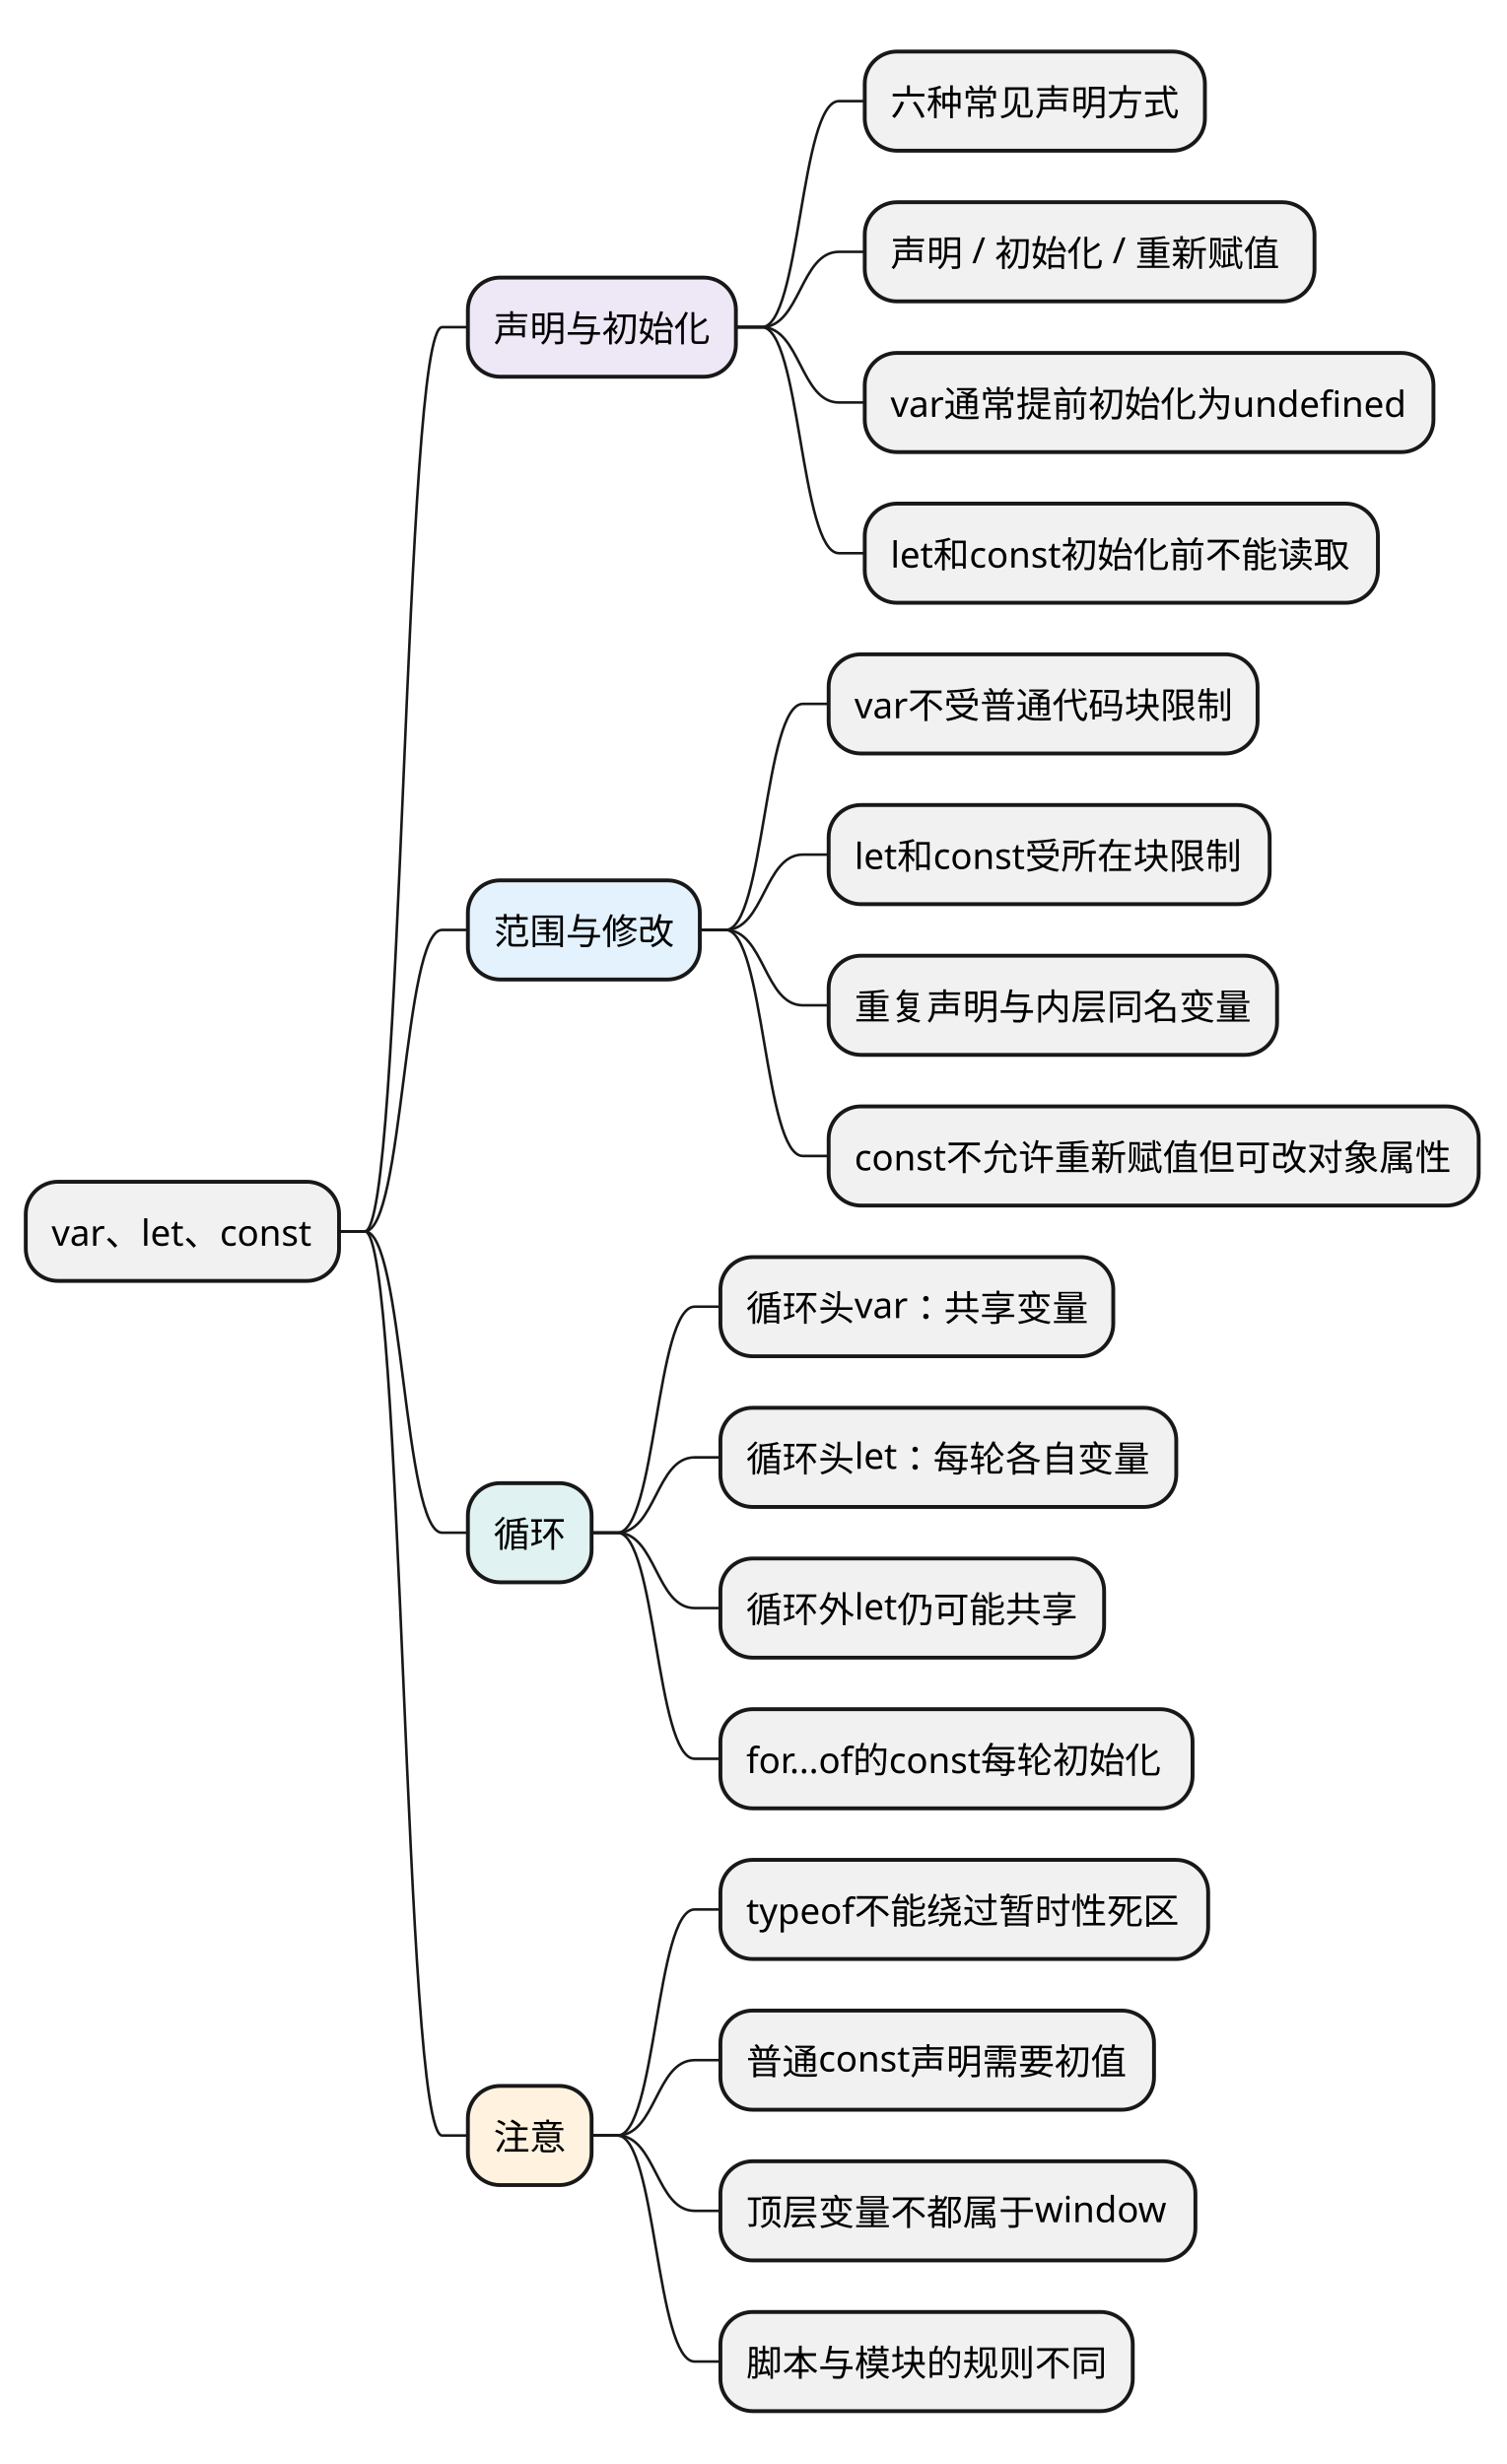
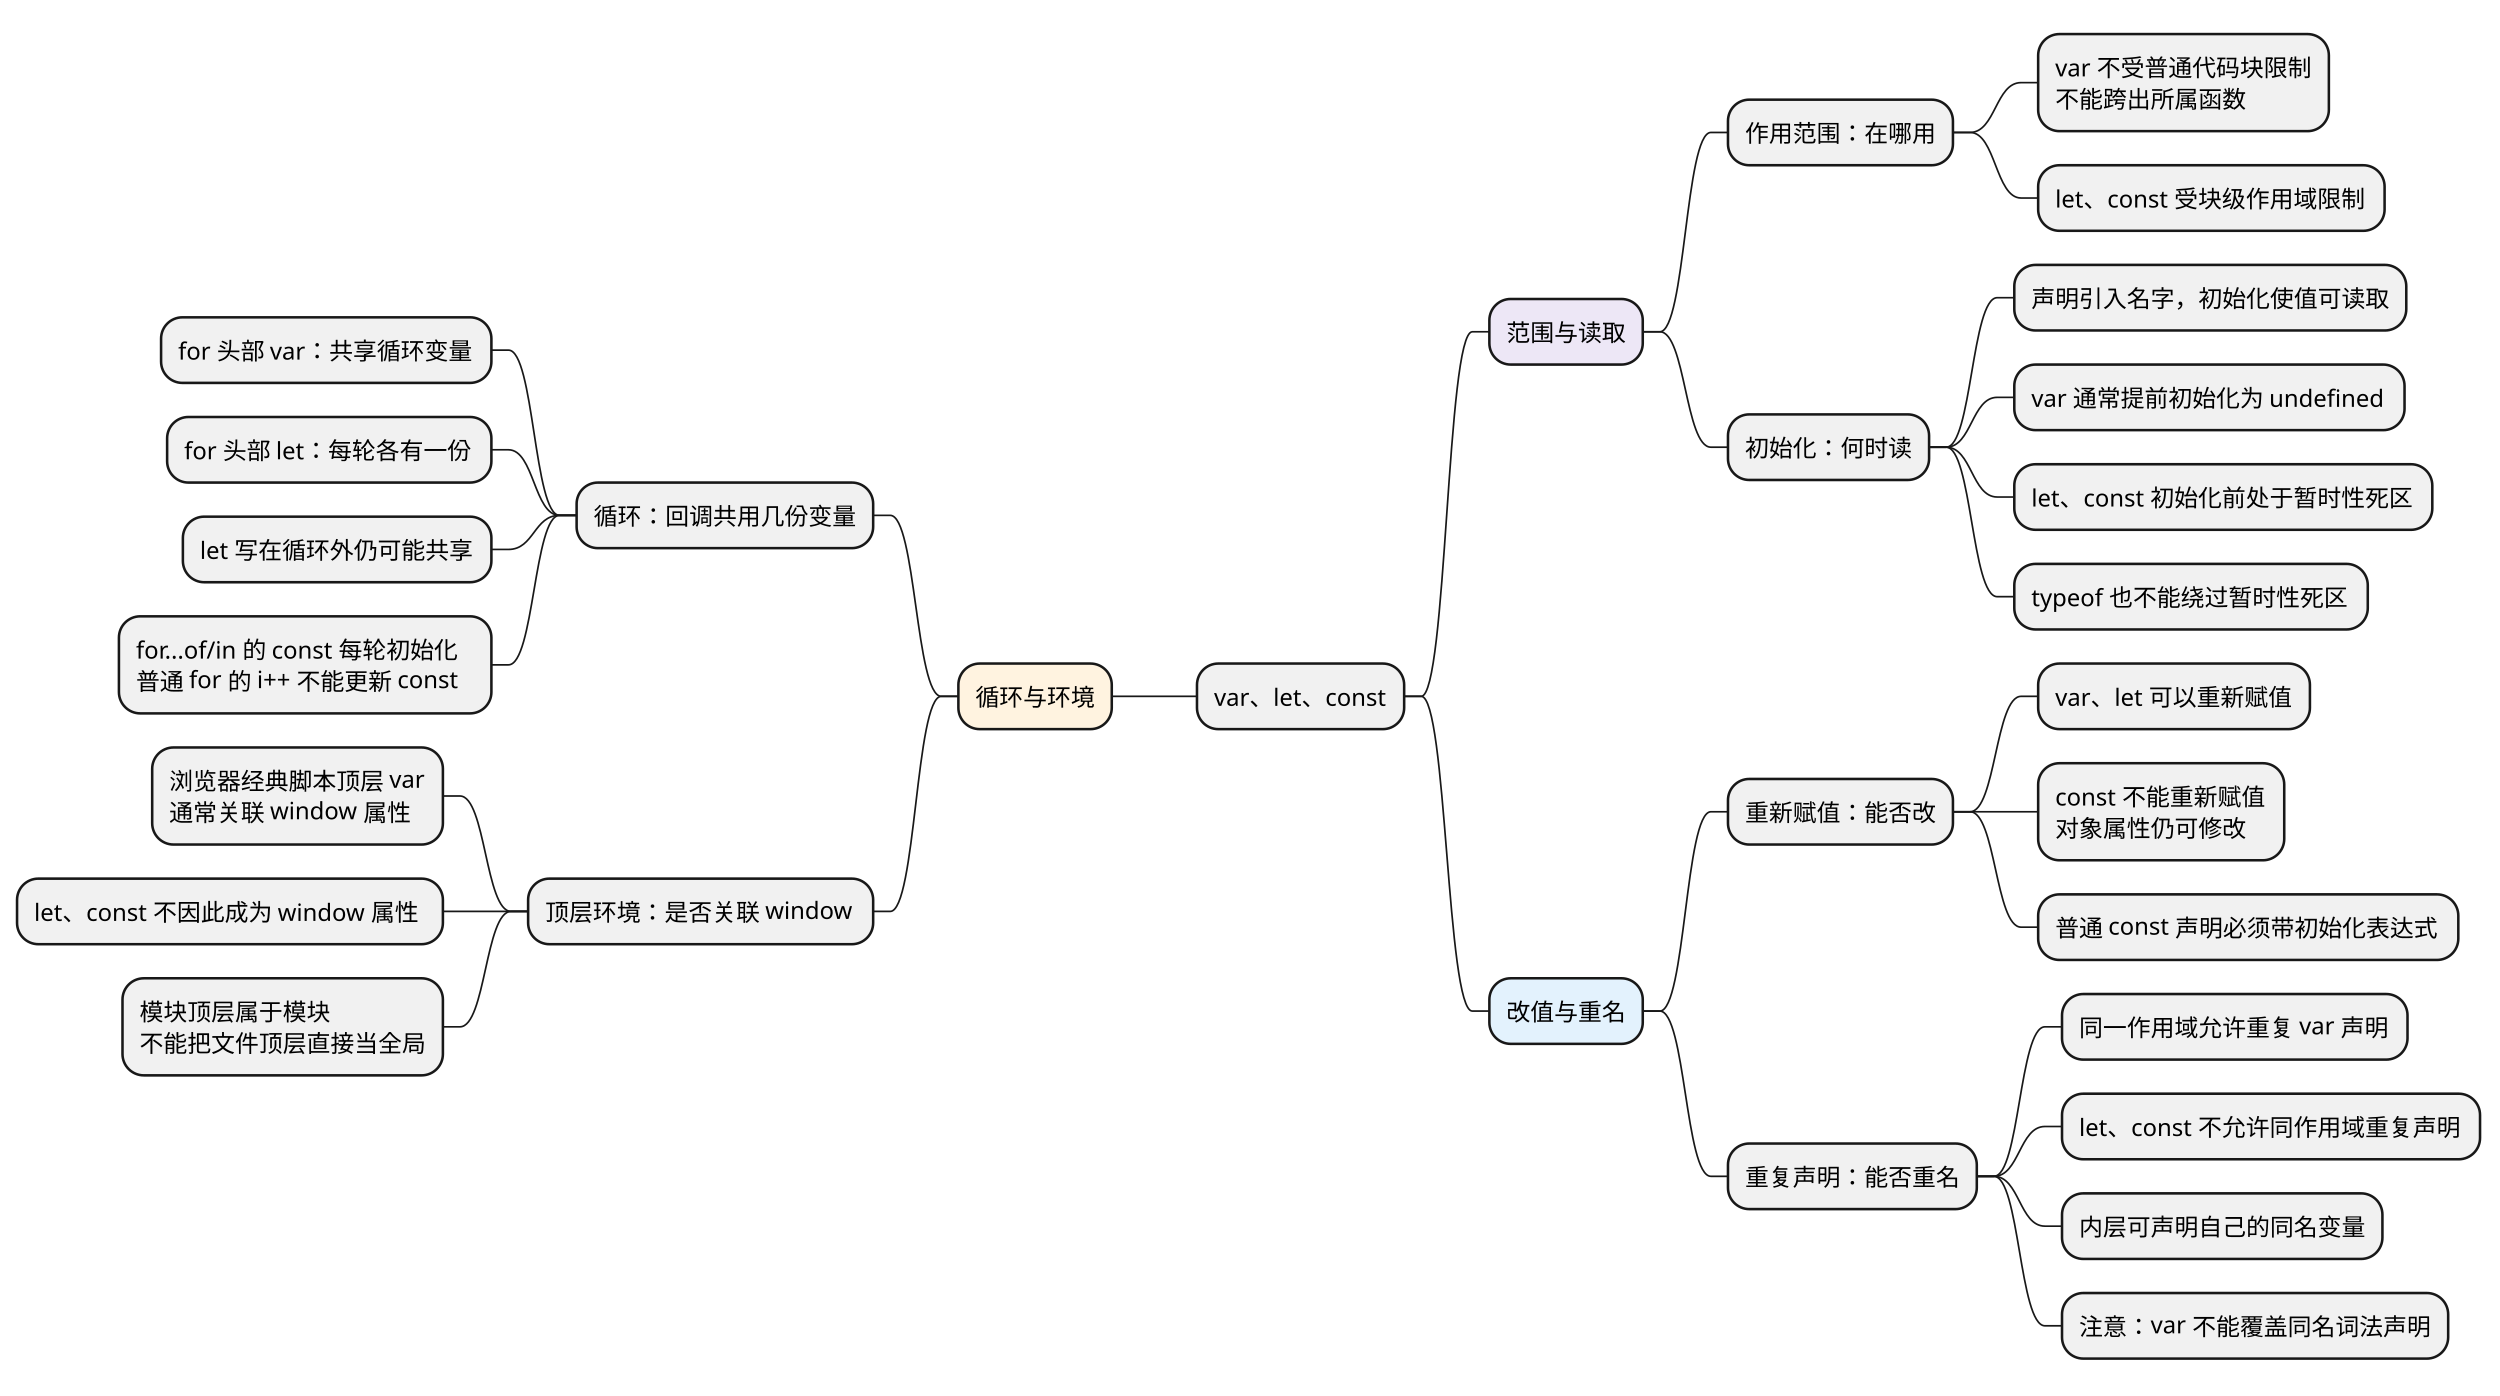
- <svg xmlns="http://www.w3.org/2000/svg" contentStyleType="text/css" data-diagram-type="MINDMAP" height="996.875px" preserveAspectRatio="none" style="width:609px;height:996px;background:#FFFFFF;" version="1.1" viewBox="0 0 609 996" width="609.375px" zoomAndPan="magnify">
+ <svg xmlns="http://www.w3.org/2000/svg" contentStyleType="text/css" data-diagram-type="MINDMAP" height="853.125px" preserveAspectRatio="none" style="width:1528px;height:853px;background:#FFFFFF;" version="1.1" viewBox="0 0 1528 853" width="1528.125px" zoomAndPan="magnify">
  <defs />
  <g>
-     <rect fill="#F1F1F1" height="40.081" rx="13.021" ry="13.021" style="stroke:#181818;stroke-width:1.562;" width="126.627" x="10.417" y="477.689" />
-     <text fill="#000000" font-family="Microsoft YaHei" font-size="14.583" lengthAdjust="spacing" textLength="105.793" x="20.833" y="503.536">var、let、const</text>
-     <rect fill="#EDE7F6" height="40.081" rx="13.021" ry="13.021" style="stroke:#181818;stroke-width:1.562;" width="108.333" x="189.127" y="112.204" />
-     <text fill="#000000" font-family="Microsoft YaHei" font-size="14.583" lengthAdjust="spacing" textLength="87.5" x="199.543" y="138.052">声明与初始化</text>
-     <rect fill="#F1F1F1" height="40.081" rx="13.021" ry="13.021" style="stroke:#181818;stroke-width:1.562;" width="137.5" x="349.543" y="20.833" />
-     <text fill="#000000" font-family="Microsoft YaHei" font-size="14.583" lengthAdjust="spacing" textLength="116.667" x="359.96" y="46.681">六种常见声明方式</text>
-     <path d="M297.46,132.245 L307.877,132.245 C323.502,132.245 323.502,40.874 339.127,40.874 L349.543,40.874" fill="none" style="stroke:#181818;stroke-width:1.042;" />
-     <rect fill="#F1F1F1" height="40.081" rx="13.021" ry="13.021" style="stroke:#181818;stroke-width:1.562;" width="181.805" x="349.543" y="81.747" />
-     <text fill="#000000" font-family="Microsoft YaHei" font-size="14.583" lengthAdjust="spacing" textLength="160.972" x="359.96" y="107.595">声明 / 初始化 / 重新赋值</text>
-     <path d="M297.46,132.245 L307.877,132.245 C323.502,132.245 323.502,101.788 339.127,101.788 L349.543,101.788" fill="none" style="stroke:#181818;stroke-width:1.042;" />
-     <rect fill="#F1F1F1" height="40.081" rx="13.021" ry="13.021" style="stroke:#181818;stroke-width:1.562;" width="229.885" x="349.543" y="142.661" />
-     <text fill="#000000" font-family="Microsoft YaHei" font-size="14.583" lengthAdjust="spacing" textLength="209.052" x="359.96" y="168.509">var通常提前初始化为undefined</text>
-     <path d="M297.46,132.245 L307.877,132.245 C323.502,132.245 323.502,162.702 339.127,162.702 L349.543,162.702" fill="none" style="stroke:#181818;stroke-width:1.042;" />
-     <rect fill="#F1F1F1" height="40.081" rx="13.021" ry="13.021" style="stroke:#181818;stroke-width:1.562;" width="207.426" x="349.543" y="203.576" />
-     <text fill="#000000" font-family="Microsoft YaHei" font-size="14.583" lengthAdjust="spacing" textLength="186.593" x="359.96" y="229.423">let和const初始化前不能读取</text>
-     <path d="M297.46,132.245 L307.877,132.245 C323.502,132.245 323.502,223.616 339.127,223.616 L349.543,223.616" fill="none" style="stroke:#181818;stroke-width:1.042;" />
-     <path d="M137.043,497.729 L147.46,497.729 C163.085,497.729 163.085,132.245 178.71,132.245 L189.127,132.245" fill="none" style="stroke:#181818;stroke-width:1.042;" />
-     <rect fill="#E3F2FD" height="40.081" rx="13.021" ry="13.021" style="stroke:#181818;stroke-width:1.562;" width="93.75" x="189.127" y="355.861" />
-     <text fill="#000000" font-family="Microsoft YaHei" font-size="14.583" lengthAdjust="spacing" textLength="72.917" x="199.543" y="381.708">范围与修改</text>
-     <rect fill="#F1F1F1" height="40.081" rx="13.021" ry="13.021" style="stroke:#181818;stroke-width:1.562;" width="173.367" x="334.96" y="264.49" />
-     <text fill="#000000" font-family="Microsoft YaHei" font-size="14.583" lengthAdjust="spacing" textLength="152.534" x="345.377" y="290.337">var不受普通代码块限制</text>
-     <path d="M282.877,375.901 L293.293,375.901 C308.918,375.901 308.918,284.53 324.543,284.53 L334.96,284.53" fill="none" style="stroke:#181818;stroke-width:1.042;" />
-     <rect fill="#F1F1F1" height="40.081" rx="13.021" ry="13.021" style="stroke:#181818;stroke-width:1.562;" width="178.259" x="334.96" y="325.404" />
-     <text fill="#000000" font-family="Microsoft YaHei" font-size="14.583" lengthAdjust="spacing" textLength="157.426" x="345.377" y="351.251">let和const受所在块限制</text>
-     <path d="M282.877,375.901 L293.293,375.901 C308.918,375.901 308.918,345.444 324.543,345.444 L334.96,345.444" fill="none" style="stroke:#181818;stroke-width:1.042;" />
-     <rect fill="#F1F1F1" height="40.081" rx="13.021" ry="13.021" style="stroke:#181818;stroke-width:1.562;" width="181.25" x="334.96" y="386.318" />
-     <text fill="#000000" font-family="Microsoft YaHei" font-size="14.583" lengthAdjust="spacing" textLength="160.417" x="345.377" y="412.165">重复声明与内层同名变量</text>
-     <path d="M282.877,375.901 L293.293,375.901 C308.918,375.901 308.918,406.358 324.543,406.358 L334.96,406.358" fill="none" style="stroke:#181818;stroke-width:1.042;" />
-     <rect fill="#F1F1F1" height="40.081" rx="13.021" ry="13.021" style="stroke:#181818;stroke-width:1.562;" width="262.754" x="334.96" y="447.232" />
-     <text fill="#000000" font-family="Microsoft YaHei" font-size="14.583" lengthAdjust="spacing" textLength="241.921" x="345.377" y="473.079">const不允许重新赋值但可改对象属性</text>
-     <path d="M282.877,375.901 L293.293,375.901 C308.918,375.901 308.918,467.272 324.543,467.272 L334.96,467.272" fill="none" style="stroke:#181818;stroke-width:1.042;" />
-     <path d="M137.043,497.729 L147.46,497.729 C163.085,497.729 163.085,375.901 178.71,375.901 L189.127,375.901" fill="none" style="stroke:#181818;stroke-width:1.042;" />
-     <rect fill="#E0F2F1" height="40.081" rx="13.021" ry="13.021" style="stroke:#181818;stroke-width:1.562;" width="50" x="189.127" y="599.517" />
-     <text fill="#000000" font-family="Microsoft YaHei" font-size="14.583" lengthAdjust="spacing" textLength="29.167" x="199.543" y="625.365">循环</text>
-     <rect fill="#F1F1F1" height="40.081" rx="13.021" ry="13.021" style="stroke:#181818;stroke-width:1.562;" width="158.784" x="291.21" y="508.146" />
-     <text fill="#000000" font-family="Microsoft YaHei" font-size="14.583" lengthAdjust="spacing" textLength="137.951" x="301.627" y="533.994">循环头var：共享变量</text>
-     <path d="M239.127,619.558 L249.543,619.558 C265.168,619.558 265.168,528.187 280.793,528.187 L291.21,528.187" fill="none" style="stroke:#181818;stroke-width:1.042;" />
-     <rect fill="#F1F1F1" height="40.081" rx="13.021" ry="13.021" style="stroke:#181818;stroke-width:1.562;" width="184.255" x="291.21" y="569.06" />
-     <text fill="#000000" font-family="Microsoft YaHei" font-size="14.583" lengthAdjust="spacing" textLength="163.422" x="301.627" y="594.908">循环头let：每轮各自变量</text>
-     <path d="M239.127,619.558 L249.543,619.558 C265.168,619.558 265.168,589.101 280.793,589.101 L291.21,589.101" fill="none" style="stroke:#181818;stroke-width:1.042;" />
-     <rect fill="#F1F1F1" height="40.081" rx="13.021" ry="13.021" style="stroke:#181818;stroke-width:1.562;" width="155.088" x="291.21" y="629.974" />
-     <text fill="#000000" font-family="Microsoft YaHei" font-size="14.583" lengthAdjust="spacing" textLength="134.255" x="301.627" y="655.822">循环外let仍可能共享</text>
-     <path d="M239.127,619.558 L249.543,619.558 C265.168,619.558 265.168,650.015 280.793,650.015 L291.21,650.015" fill="none" style="stroke:#181818;stroke-width:1.042;" />
-     <rect fill="#F1F1F1" height="40.081" rx="13.021" ry="13.021" style="stroke:#181818;stroke-width:1.562;" width="190.842" x="291.21" y="690.889" />
-     <text fill="#000000" font-family="Microsoft YaHei" font-size="14.583" lengthAdjust="spacing" textLength="170.008" x="301.627" y="716.736">for...of的const每轮初始化</text>
-     <path d="M239.127,619.558 L249.543,619.558 C265.168,619.558 265.168,710.929 280.793,710.929 L291.21,710.929" fill="none" style="stroke:#181818;stroke-width:1.042;" />
-     <path d="M137.043,497.729 L147.46,497.729 C163.085,497.729 163.085,619.558 178.71,619.558 L189.127,619.558" fill="none" style="stroke:#181818;stroke-width:1.042;" />
-     <rect fill="#FFF3E0" height="40.081" rx="13.021" ry="13.021" style="stroke:#181818;stroke-width:1.562;" width="50" x="189.127" y="843.174" />
-     <text fill="#000000" font-family="Microsoft YaHei" font-size="14.583" lengthAdjust="spacing" textLength="29.167" x="199.543" y="869.021">注意</text>
-     <rect fill="#F1F1F1" height="40.081" rx="13.021" ry="13.021" style="stroke:#181818;stroke-width:1.562;" width="197.151" x="291.21" y="751.803" />
-     <text fill="#000000" font-family="Microsoft YaHei" font-size="14.583" lengthAdjust="spacing" textLength="176.317" x="301.627" y="777.65">typeof不能绕过暂时性死区</text>
-     <path d="M239.127,863.214 L249.543,863.214 C265.168,863.214 265.168,771.843 280.793,771.843 L291.21,771.843" fill="none" style="stroke:#181818;stroke-width:1.042;" />
-     <rect fill="#F1F1F1" height="40.081" rx="13.021" ry="13.021" style="stroke:#181818;stroke-width:1.562;" width="175.254" x="291.21" y="812.717" />
-     <text fill="#000000" font-family="Microsoft YaHei" font-size="14.583" lengthAdjust="spacing" textLength="154.421" x="301.627" y="838.564">普通const声明需要初值</text>
-     <path d="M239.127,863.214 L249.543,863.214 C265.168,863.214 265.168,832.757 280.793,832.757 L291.21,832.757" fill="none" style="stroke:#181818;stroke-width:1.042;" />
-     <rect fill="#F1F1F1" height="40.081" rx="13.021" ry="13.021" style="stroke:#181818;stroke-width:1.562;" width="191.995" x="291.21" y="873.631" />
-     <text fill="#000000" font-family="Microsoft YaHei" font-size="14.583" lengthAdjust="spacing" textLength="171.162" x="301.627" y="899.478">顶层变量不都属于window</text>
-     <path d="M239.127,863.214 L249.543,863.214 C265.168,863.214 265.168,893.671 280.793,893.671 L291.21,893.671" fill="none" style="stroke:#181818;stroke-width:1.042;" />
-     <rect fill="#F1F1F1" height="40.081" rx="13.021" ry="13.021" style="stroke:#181818;stroke-width:1.562;" width="166.667" x="291.21" y="934.545" />
-     <text fill="#000000" font-family="Microsoft YaHei" font-size="14.583" lengthAdjust="spacing" textLength="145.833" x="301.627" y="960.392">脚本与模块的规则不同</text>
-     <path d="M239.127,863.214 L249.543,863.214 C265.168,863.214 265.168,954.585 280.793,954.585 L291.21,954.585" fill="none" style="stroke:#181818;stroke-width:1.042;" />
-     <path d="M137.043,497.729 L147.46,497.729 C163.085,497.729 163.085,863.214 178.71,863.214 L189.127,863.214" fill="none" style="stroke:#181818;stroke-width:1.042;" />
+     <rect fill="#F1F1F1" height="40.081" rx="13.021" ry="13.021" style="stroke:#181818;stroke-width:1.562;" width="126.627" x="731.594" y="405.565" />
+     <text fill="#000000" font-family="Microsoft YaHei" font-size="14.583" lengthAdjust="spacing" textLength="105.793" x="742.01" y="431.413">var、let、const</text>
+     <rect fill="#EDE7F6" height="40.081" rx="13.021" ry="13.021" style="stroke:#181818;stroke-width:1.562;" width="93.75" x="910.304" y="182.742" />
+     <text fill="#000000" font-family="Microsoft YaHei" font-size="14.583" lengthAdjust="spacing" textLength="72.917" x="920.72" y="208.59">范围与读取</text>
+     <rect fill="#F1F1F1" height="40.081" rx="13.021" ry="13.021" style="stroke:#181818;stroke-width:1.562;" width="137.5" x="1056.137" y="60.914" />
+     <text fill="#000000" font-family="Microsoft YaHei" font-size="14.583" lengthAdjust="spacing" textLength="116.667" x="1066.554" y="86.761">作用范围：在哪用</text>
+     <rect fill="#F1F1F1" height="59.328" rx="13.021" ry="13.021" style="stroke:#181818;stroke-width:1.562;" width="177.683" x="1245.72" y="20.833" />
+     <text fill="#000000" font-family="Microsoft YaHei" font-size="14.583" lengthAdjust="spacing" textLength="156.849" x="1256.137" y="46.681">var 不受普通代码块限制</text>
+     <text fill="#000000" font-family="Microsoft YaHei" font-size="14.583" lengthAdjust="spacing" textLength="116.667" x="1256.137" y="65.928">不能跨出所属函数</text>
+     <path d="M1193.637,80.954 L1204.054,80.954 C1219.679,80.954 1219.679,50.497 1235.304,50.497 L1245.72,50.497" fill="none" style="stroke:#181818;stroke-width:1.042;" />
+     <rect fill="#F1F1F1" height="40.081" rx="13.021" ry="13.021" style="stroke:#181818;stroke-width:1.562;" width="211.741" x="1245.72" y="100.995" />
+     <text fill="#000000" font-family="Microsoft YaHei" font-size="14.583" lengthAdjust="spacing" textLength="190.908" x="1256.137" y="126.842">let、const 受块级作用域限制</text>
+     <path d="M1193.637,80.954 L1204.054,80.954 C1219.679,80.954 1219.679,121.035 1235.304,121.035 L1245.72,121.035" fill="none" style="stroke:#181818;stroke-width:1.042;" />
+     <path d="M1004.054,202.783 L1014.47,202.783 C1030.095,202.783 1030.095,80.954 1045.72,80.954 L1056.137,80.954" fill="none" style="stroke:#181818;stroke-width:1.042;" />
+     <rect fill="#F1F1F1" height="40.081" rx="13.021" ry="13.021" style="stroke:#181818;stroke-width:1.562;" width="122.917" x="1056.137" y="253.28" />
+     <text fill="#000000" font-family="Microsoft YaHei" font-size="14.583" lengthAdjust="spacing" textLength="102.083" x="1066.554" y="279.127">初始化：何时读</text>
+     <rect fill="#F1F1F1" height="40.081" rx="13.021" ry="13.021" style="stroke:#181818;stroke-width:1.562;" width="239.583" x="1231.137" y="161.909" />
+     <text fill="#000000" font-family="Microsoft YaHei" font-size="14.583" lengthAdjust="spacing" textLength="218.75" x="1241.554" y="187.756">声明引入名字，初始化使值可读取</text>
+     <path d="M1179.054,273.32 L1189.47,273.32 C1205.095,273.32 1205.095,181.949 1220.72,181.949 L1231.137,181.949" fill="none" style="stroke:#181818;stroke-width:1.042;" />
+     <rect fill="#F1F1F1" height="40.081" rx="13.021" ry="13.021" style="stroke:#181818;stroke-width:1.562;" width="238.515" x="1231.137" y="222.823" />
+     <text fill="#000000" font-family="Microsoft YaHei" font-size="14.583" lengthAdjust="spacing" textLength="217.682" x="1241.554" y="248.671">var 通常提前初始化为 undefined</text>
+     <path d="M1179.054,273.32 L1189.47,273.32 C1205.095,273.32 1205.095,242.863 1220.72,242.863 L1231.137,242.863" fill="none" style="stroke:#181818;stroke-width:1.042;" />
+     <rect fill="#F1F1F1" height="40.081" rx="13.021" ry="13.021" style="stroke:#181818;stroke-width:1.562;" width="255.491" x="1231.137" y="283.737" />
+     <text fill="#000000" font-family="Microsoft YaHei" font-size="14.583" lengthAdjust="spacing" textLength="234.658" x="1241.554" y="309.585">let、const 初始化前处于暂时性死区</text>
+     <path d="M1179.054,273.32 L1189.47,273.32 C1205.095,273.32 1205.095,303.778 1220.72,303.778 L1231.137,303.778" fill="none" style="stroke:#181818;stroke-width:1.042;" />
+     <rect fill="#F1F1F1" height="40.081" rx="13.021" ry="13.021" style="stroke:#181818;stroke-width:1.562;" width="216.049" x="1231.137" y="344.651" />
+     <text fill="#000000" font-family="Microsoft YaHei" font-size="14.583" lengthAdjust="spacing" textLength="195.216" x="1241.554" y="370.499">typeof 也不能绕过暂时性死区</text>
+     <path d="M1179.054,273.32 L1189.47,273.32 C1205.095,273.32 1205.095,364.692 1220.72,364.692 L1231.137,364.692" fill="none" style="stroke:#181818;stroke-width:1.042;" />
+     <path d="M1004.054,202.783 L1014.47,202.783 C1030.095,202.783 1030.095,273.32 1045.72,273.32 L1056.137,273.32" fill="none" style="stroke:#181818;stroke-width:1.042;" />
+     <path d="M858.22,425.606 L868.637,425.606 C884.262,425.606 884.262,202.783 899.887,202.783 L910.304,202.783" fill="none" style="stroke:#181818;stroke-width:1.042;" />
+     <rect fill="#E3F2FD" height="40.081" rx="13.021" ry="13.021" style="stroke:#181818;stroke-width:1.562;" width="93.75" x="910.304" y="597.931" />
+     <text fill="#000000" font-family="Microsoft YaHei" font-size="14.583" lengthAdjust="spacing" textLength="72.917" x="920.72" y="623.779">改值与重名</text>
+     <rect fill="#F1F1F1" height="40.081" rx="13.021" ry="13.021" style="stroke:#181818;stroke-width:1.562;" width="137.5" x="1056.137" y="476.103" />
+     <text fill="#000000" font-family="Microsoft YaHei" font-size="14.583" lengthAdjust="spacing" textLength="116.667" x="1066.554" y="501.951">重新赋值：能否改</text>
+     <rect fill="#F1F1F1" height="40.081" rx="13.021" ry="13.021" style="stroke:#181818;stroke-width:1.562;" width="166.104" x="1245.72" y="405.565" />
+     <text fill="#000000" font-family="Microsoft YaHei" font-size="14.583" lengthAdjust="spacing" textLength="145.271" x="1256.137" y="431.413">var、let 可以重新赋值</text>
+     <path d="M1193.637,496.144 L1204.054,496.144 C1219.679,496.144 1219.679,425.606 1235.304,425.606 L1245.72,425.606" fill="none" style="stroke:#181818;stroke-width:1.042;" />
+     <rect fill="#F1F1F1" height="59.328" rx="13.021" ry="13.021" style="stroke:#181818;stroke-width:1.562;" width="150.403" x="1245.72" y="466.479" />
+     <text fill="#000000" font-family="Microsoft YaHei" font-size="14.583" lengthAdjust="spacing" textLength="129.57" x="1256.137" y="492.327">const 不能重新赋值</text>
+     <text fill="#000000" font-family="Microsoft YaHei" font-size="14.583" lengthAdjust="spacing" textLength="116.667" x="1256.137" y="511.574">对象属性仍可修改</text>
+     <path d="M1193.637,496.144 L1204.054,496.144 C1219.679,496.144 1219.679,496.144 1235.304,496.144 L1245.72,496.144" fill="none" style="stroke:#181818;stroke-width:1.042;" />
+     <rect fill="#F1F1F1" height="40.081" rx="13.021" ry="13.021" style="stroke:#181818;stroke-width:1.562;" width="256.801" x="1245.72" y="546.641" />
+     <text fill="#000000" font-family="Microsoft YaHei" font-size="14.583" lengthAdjust="spacing" textLength="235.968" x="1256.137" y="572.488">普通 const 声明必须带初始化表达式</text>
+     <path d="M1193.637,496.144 L1204.054,496.144 C1219.679,496.144 1219.679,566.681 1235.304,566.681 L1245.72,566.681" fill="none" style="stroke:#181818;stroke-width:1.042;" />
+     <path d="M1004.054,617.972 L1014.47,617.972 C1030.095,617.972 1030.095,496.144 1045.72,496.144 L1056.137,496.144" fill="none" style="stroke:#181818;stroke-width:1.042;" />
+     <rect fill="#F1F1F1" height="40.081" rx="13.021" ry="13.021" style="stroke:#181818;stroke-width:1.562;" width="152.083" x="1056.137" y="698.926" />
+     <text fill="#000000" font-family="Microsoft YaHei" font-size="14.583" lengthAdjust="spacing" textLength="131.25" x="1066.554" y="724.774">重复声明：能否重名</text>
+     <rect fill="#F1F1F1" height="40.081" rx="13.021" ry="13.021" style="stroke:#181818;stroke-width:1.562;" width="211.164" x="1260.304" y="607.555" />
+     <text fill="#000000" font-family="Microsoft YaHei" font-size="14.583" lengthAdjust="spacing" textLength="190.331" x="1270.72" y="633.403">同一作用域允许重复 var 声明</text>
+     <path d="M1208.22,718.967 L1218.637,718.967 C1234.262,718.967 1234.262,627.596 1249.887,627.596 L1260.304,627.596" fill="none" style="stroke:#181818;stroke-width:1.042;" />
+     <rect fill="#F1F1F1" height="40.081" rx="13.021" ry="13.021" style="stroke:#181818;stroke-width:1.562;" width="255.491" x="1260.304" y="668.469" />
+     <text fill="#000000" font-family="Microsoft YaHei" font-size="14.583" lengthAdjust="spacing" textLength="234.658" x="1270.72" y="694.317">let、const 不允许同作用域重复声明</text>
+     <path d="M1208.22,718.967 L1218.637,718.967 C1234.262,718.967 1234.262,688.51 1249.887,688.51 L1260.304,688.51" fill="none" style="stroke:#181818;stroke-width:1.042;" />
+     <rect fill="#F1F1F1" height="40.081" rx="13.021" ry="13.021" style="stroke:#181818;stroke-width:1.562;" width="195.833" x="1260.304" y="729.383" />
+     <text fill="#000000" font-family="Microsoft YaHei" font-size="14.583" lengthAdjust="spacing" textLength="175" x="1270.72" y="755.231">内层可声明自己的同名变量</text>
+     <path d="M1208.22,718.967 L1218.637,718.967 C1234.262,718.967 1234.262,749.424 1249.887,749.424 L1260.304,749.424" fill="none" style="stroke:#181818;stroke-width:1.042;" />
+     <rect fill="#F1F1F1" height="40.081" rx="13.021" ry="13.021" style="stroke:#181818;stroke-width:1.562;" width="236.016" x="1260.304" y="790.297" />
+     <text fill="#000000" font-family="Microsoft YaHei" font-size="14.583" lengthAdjust="spacing" textLength="215.183" x="1270.72" y="816.145">注意：var 不能覆盖同名词法声明</text>
+     <path d="M1208.22,718.967 L1218.637,718.967 C1234.262,718.967 1234.262,810.338 1249.887,810.338 L1260.304,810.338" fill="none" style="stroke:#181818;stroke-width:1.042;" />
+     <path d="M1004.054,617.972 L1014.47,617.972 C1030.095,617.972 1030.095,718.967 1045.72,718.967 L1056.137,718.967" fill="none" style="stroke:#181818;stroke-width:1.042;" />
+     <path d="M858.22,425.606 L868.637,425.606 C884.262,425.606 884.262,617.972 899.887,617.972 L910.304,617.972" fill="none" style="stroke:#181818;stroke-width:1.042;" />
+     <rect fill="#FFF3E0" height="40.081" rx="13.021" ry="13.021" style="stroke:#181818;stroke-width:1.562;" width="93.75" x="585.76" y="405.565" />
+     <text fill="#000000" font-family="Microsoft YaHei" font-size="14.583" lengthAdjust="spacing" textLength="72.917" x="596.177" y="431.413">循环与环境</text>
+     <rect fill="#F1F1F1" height="40.081" rx="13.021" ry="13.021" style="stroke:#181818;stroke-width:1.562;" width="181.25" x="352.427" y="294.947" />
+     <text fill="#000000" font-family="Microsoft YaHei" font-size="14.583" lengthAdjust="spacing" textLength="160.417" x="362.844" y="320.794">循环：回调共用几份变量</text>
+     <rect fill="#F1F1F1" height="40.081" rx="13.021" ry="13.021" style="stroke:#181818;stroke-width:1.562;" width="201.893" x="98.451" y="193.952" />
+     <text fill="#000000" font-family="Microsoft YaHei" font-size="14.583" lengthAdjust="spacing" textLength="181.06" x="108.867" y="219.799">for 头部 var：共享循环变量</text>
+     <path d="M352.427,314.987 L342.01,314.987 C326.385,314.987 326.385,213.992 310.76,213.992 L300.344,213.992" fill="none" style="stroke:#181818;stroke-width:1.042;" />
+     <rect fill="#F1F1F1" height="40.081" rx="13.021" ry="13.021" style="stroke:#181818;stroke-width:1.562;" width="198.197" x="102.146" y="254.866" />
+     <text fill="#000000" font-family="Microsoft YaHei" font-size="14.583" lengthAdjust="spacing" textLength="177.364" x="112.563" y="280.713">for 头部 let：每轮各有一份</text>
+     <path d="M352.427,314.987 L342.01,314.987 C326.385,314.987 326.385,274.906 310.76,274.906 L300.344,274.906" fill="none" style="stroke:#181818;stroke-width:1.042;" />
+     <rect fill="#F1F1F1" height="40.081" rx="13.021" ry="13.021" style="stroke:#181818;stroke-width:1.562;" width="188.57" x="111.774" y="315.78" />
+     <text fill="#000000" font-family="Microsoft YaHei" font-size="14.583" lengthAdjust="spacing" textLength="167.737" x="122.19" y="341.627">let 写在循环外仍可能共享</text>
+     <path d="M352.427,314.987 L342.01,314.987 C326.385,314.987 326.385,335.82 310.76,335.82 L300.344,335.82" fill="none" style="stroke:#181818;stroke-width:1.042;" />
+     <rect fill="#F1F1F1" height="59.328" rx="13.021" ry="13.021" style="stroke:#181818;stroke-width:1.562;" width="227.656" x="72.688" y="376.694" />
+     <text fill="#000000" font-family="Microsoft YaHei" font-size="14.583" lengthAdjust="spacing" textLength="202.052" x="83.105" y="402.542">for...of/in 的 const 每轮初始化</text>
+     <text fill="#000000" font-family="Microsoft YaHei" font-size="14.583" lengthAdjust="spacing" textLength="206.823" x="83.105" y="421.789">普通 for 的 i++ 不能更新 const</text>
+     <path d="M352.427,314.987 L342.01,314.987 C326.385,314.987 326.385,406.358 310.76,406.358 L300.344,406.358" fill="none" style="stroke:#181818;stroke-width:1.042;" />
+     <path d="M585.76,425.606 L575.344,425.606 C559.719,425.606 559.719,314.987 544.094,314.987 L533.677,314.987" fill="none" style="stroke:#181818;stroke-width:1.042;" />
+     <rect fill="#F1F1F1" height="40.081" rx="13.021" ry="13.021" style="stroke:#181818;stroke-width:1.562;" width="210.894" x="322.783" y="537.017" />
+     <text fill="#000000" font-family="Microsoft YaHei" font-size="14.583" lengthAdjust="spacing" textLength="190.06" x="333.2" y="562.865">顶层环境：是否关联 window</text>
+     <rect fill="#F1F1F1" height="59.328" rx="13.021" ry="13.021" style="stroke:#181818;stroke-width:1.562;" width="177.683" x="93.018" y="456.856" />
+     <text fill="#000000" font-family="Microsoft YaHei" font-size="14.583" lengthAdjust="spacing" textLength="156.849" x="103.434" y="482.703">浏览器经典脚本顶层 var</text>
+     <text fill="#000000" font-family="Microsoft YaHei" font-size="14.583" lengthAdjust="spacing" textLength="150.626" x="103.434" y="501.951">通常关联 window 属性</text>
+     <path d="M322.783,557.058 L312.367,557.058 C296.742,557.058 296.742,486.52 281.117,486.52 L270.7,486.52" fill="none" style="stroke:#181818;stroke-width:1.042;" />
+     <rect fill="#F1F1F1" height="40.081" rx="13.021" ry="13.021" style="stroke:#181818;stroke-width:1.562;" width="260.283" x="10.417" y="537.017" />
+     <text fill="#000000" font-family="Microsoft YaHei" font-size="14.583" lengthAdjust="spacing" textLength="239.45" x="20.833" y="562.865">let、const 不因此成为 window 属性</text>
+     <path d="M322.783,557.058 L312.367,557.058 C296.742,557.058 296.742,557.058 281.117,557.058 L270.7,557.058" fill="none" style="stroke:#181818;stroke-width:1.042;" />
+     <rect fill="#F1F1F1" height="59.328" rx="13.021" ry="13.021" style="stroke:#181818;stroke-width:1.562;" width="195.833" x="74.867" y="597.931" />
+     <text fill="#000000" font-family="Microsoft YaHei" font-size="14.583" lengthAdjust="spacing" textLength="116.667" x="85.283" y="623.779">模块顶层属于模块</text>
+     <text fill="#000000" font-family="Microsoft YaHei" font-size="14.583" lengthAdjust="spacing" textLength="175" x="85.283" y="643.026">不能把文件顶层直接当全局</text>
+     <path d="M322.783,557.058 L312.367,557.058 C296.742,557.058 296.742,627.596 281.117,627.596 L270.7,627.596" fill="none" style="stroke:#181818;stroke-width:1.042;" />
+     <path d="M585.76,425.606 L575.344,425.606 C559.719,425.606 559.719,557.058 544.094,557.058 L533.677,557.058" fill="none" style="stroke:#181818;stroke-width:1.042;" />
+     <path d="M731.594,425.606 L721.177,425.606 C705.552,425.606 705.552,425.606 689.927,425.606 L679.51,425.606" fill="none" style="stroke:#181818;stroke-width:1.042;" />
  </g>
</svg>
